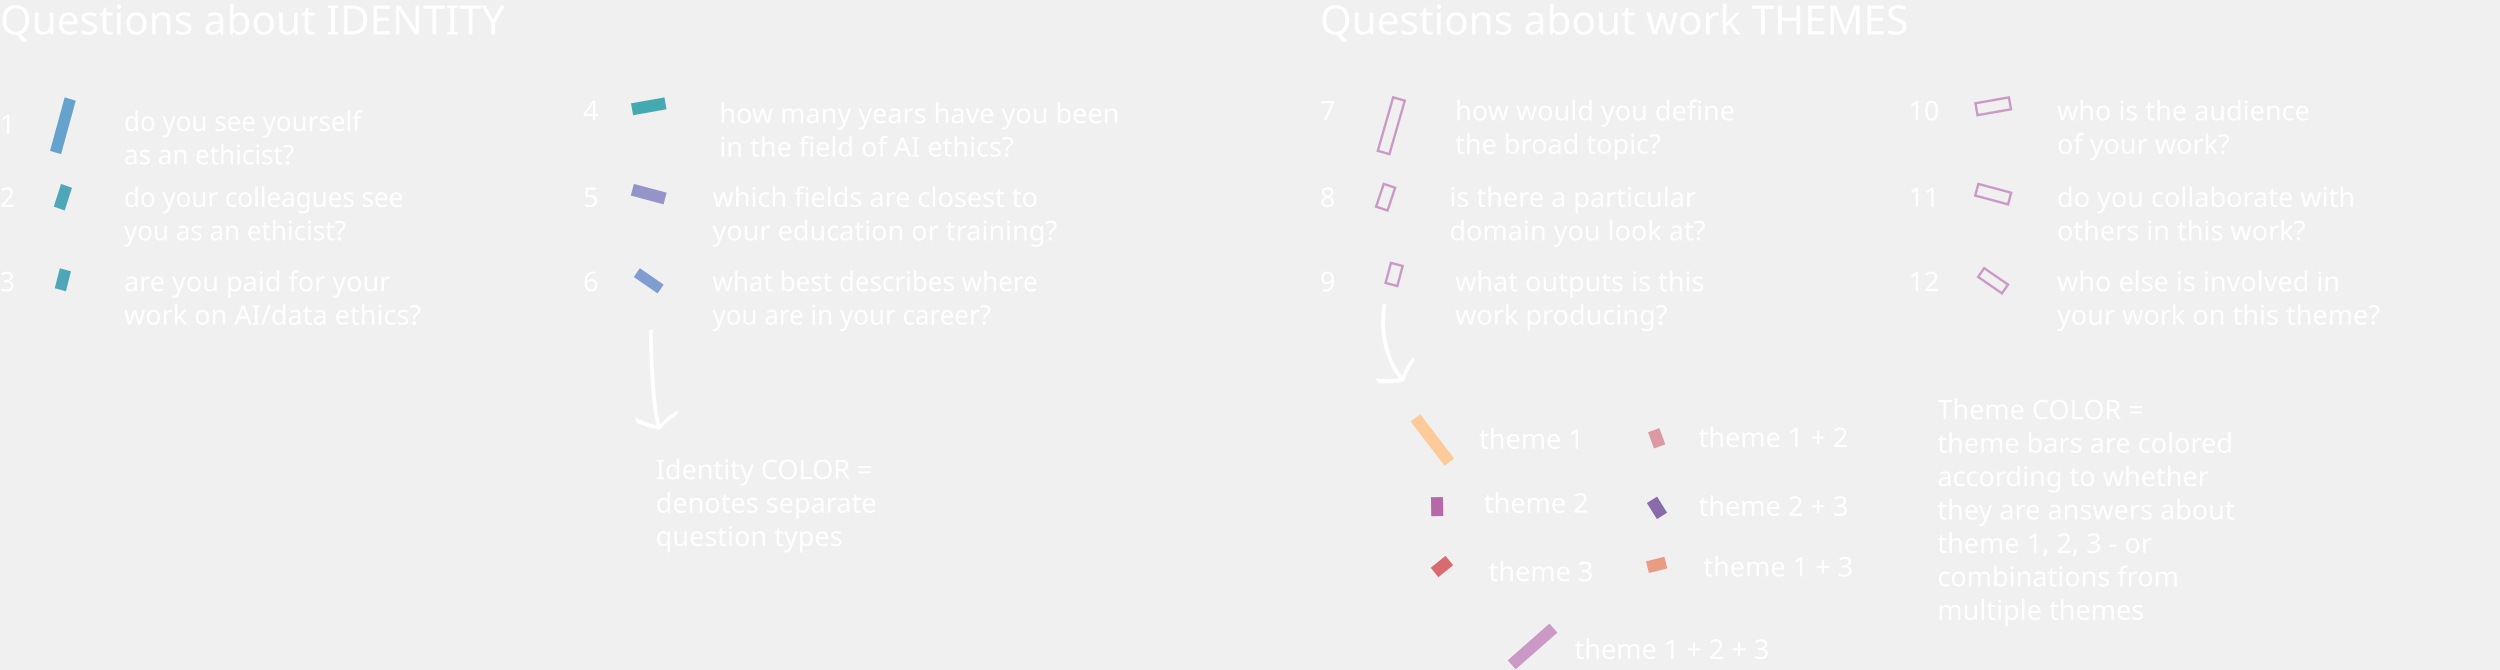
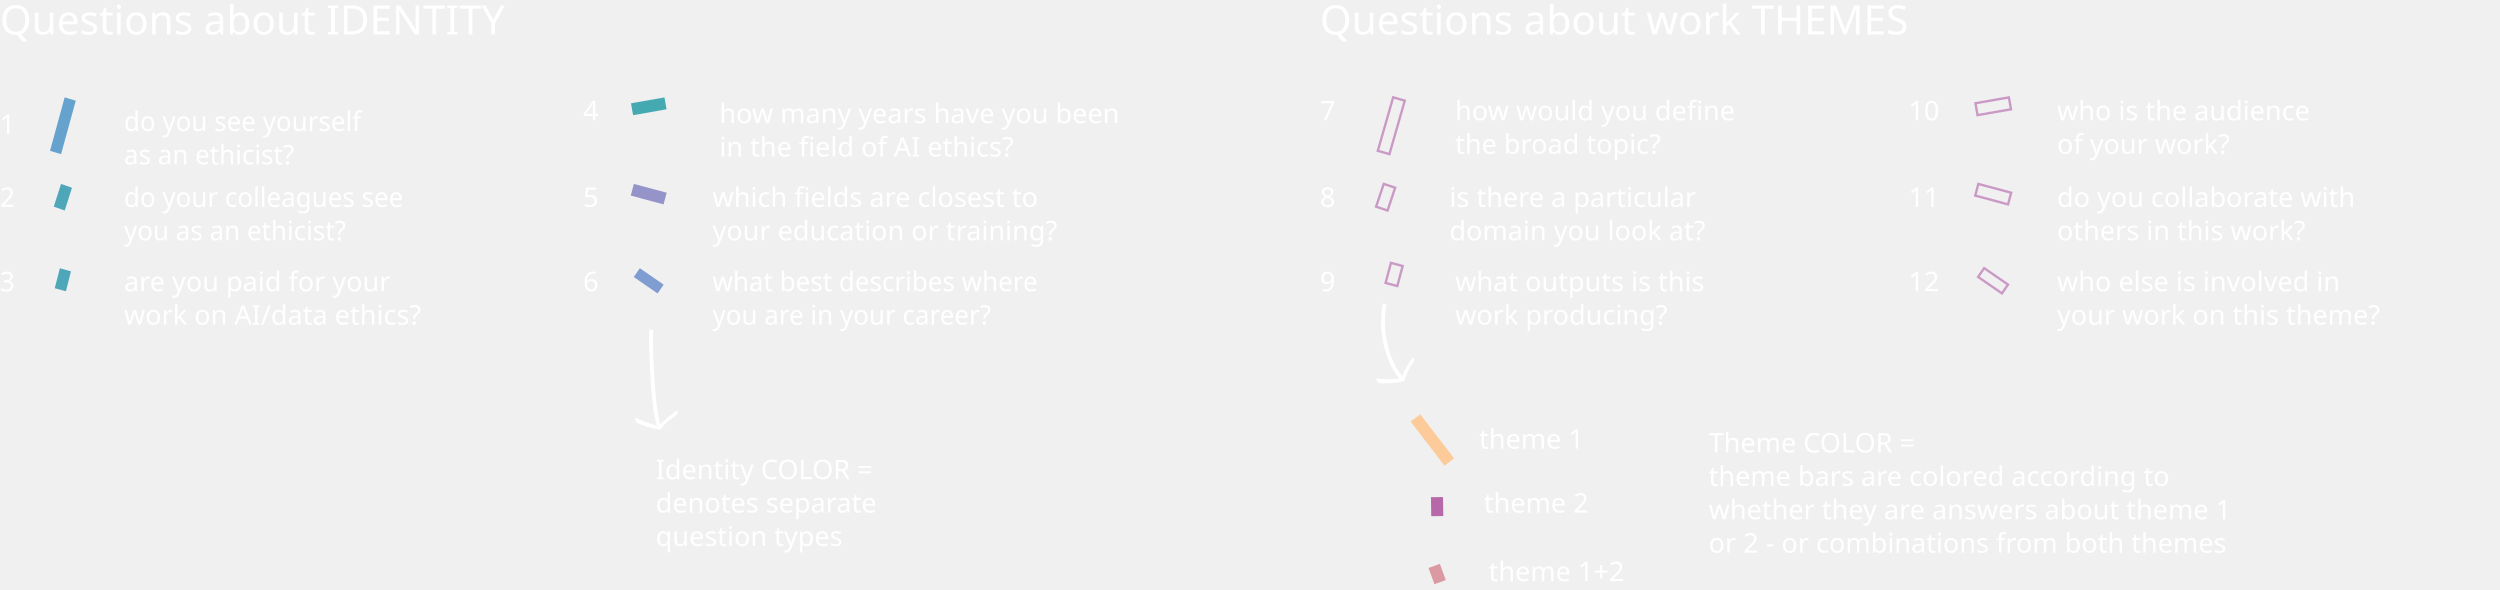
- <svg xmlns="http://www.w3.org/2000/svg" viewBox="0 0 523.93 140.29">
+ <svg xmlns="http://www.w3.org/2000/svg" viewBox="0 0 523.93 123.63">
  <defs>
    <style>
      .cls-1 {
        font-size: 5.67px;
      }

      .cls-1, .cls-2, .cls-8 {
        fill: #fff;
      }

      .cls-1, .cls-2 {
        font-family: IBMPlexMono, IBM Plex Mono;
      }

      .cls-2 {
        font-size: 8.5px;
      }

      .cls-3 {
        fill: #65a3ce;
      }

      .cls-4 {
        fill: #4ea7b9;
      }

      .cls-5 {
        fill: #45a9b2;
      }

      .cls-6 {
        fill: #9594c8;
      }

      .cls-7 {
        fill: #7f9dd1;
      }

      .cls-9 {
        fill: none;
        stroke: #ca99c5;
        stroke-miterlimit: 10;
        stroke-width: 0.5px;
      }

      .cls-10 {
        fill: #fccb99;
      }

      .cls-11 {
        fill: #b668a9;
      }

      .cls-12 {
-         fill: #d76b6e;
-       }
- 
-       .cls-13 {
-         fill: #ea9b83;
-       }
- 
-       .cls-14 {
-         fill: #ca99c5;
-       }
- 
-       .cls-15 {
-         fill: #896ba9;
-       }
- 
-       .cls-16 {
        fill: #db99a1;
      }
    </style>
  </defs>
  <g id="Layer_2" data-name="Layer 2">
    <g id="Layer_1-2" data-name="Layer 1">
      <text class="cls-1" transform="translate(137.42 100.42)">Identity COLOR = <tspan x="0" y="7">denotes separate </tspan>
        <tspan x="0" y="14">question types</tspan>
      </text>
      <text class="cls-2" transform="translate(0 7.22)">Questions about IDENTITY</text>
      <g>
        <text class="cls-1" transform="translate(25.98 27.45) scale(0.96 1)">do you see yourself <tspan x="0" y="7">as an ethicist?</tspan>
        </text>
        <polygon class="cls-3" points="12.8 32.31 10.48 31.61 13.55 20.41 15.88 21.1 12.8 32.31" />
        <text class="cls-1" transform="translate(0 28.05) scale(0.96 1)">1</text>
      </g>
      <g>
        <text class="cls-1" transform="translate(25.98 43.36) scale(0.96 1)">do your colleagues see <tspan x="0" y="7">you as an ethicist?</tspan>
        </text>
        <polygon class="cls-4" points="13.56 44.12 11.27 43.31 12.79 38.55 15.09 39.35 13.56 44.12" />
        <text class="cls-1" transform="translate(0 43.36) scale(0.96 1)">2</text>
      </g>
      <g>
        <text class="cls-1" transform="translate(25.98 61.03)">are you paid for your <tspan x="0" y="7">work on AI/data ethics?</tspan>
        </text>
        <polygon class="cls-4" points="13.81 61.05 11.47 60.4 12.55 56.22 14.88 56.87 13.81 61.05" />
        <text class="cls-1" transform="translate(0 61.03) scale(0.96 1)">3</text>
      </g>
      <g>
        <rect class="cls-5" x="132.4" y="21.01" width="7.12" height="2.53" transform="translate(-1.8 23.95) rotate(-10)" />
        <text class="cls-1" transform="translate(122.2 25.22)">4</text>
        <text class="cls-1" transform="translate(150.76 25.81)">how many years have you been <tspan x="0" y="7">in the field of AI ethics?</tspan>
        </text>
      </g>
      <g>
        <text class="cls-1" transform="translate(149.32 43.36)">which fields are closest to <tspan x="0" y="7">your education or training?</tspan>
        </text>
        <rect class="cls-6" x="134.69" y="37.13" width="2.53" height="7.12" transform="translate(61.46 161.48) rotate(-75)" />
        <text class="cls-1" transform="translate(122.2 43.36)">5</text>
      </g>
      <g>
        <text class="cls-1" transform="translate(149.32 61.03) scale(0.96 1)">what best describes where <tspan x="0" y="7">you are in your career?</tspan>
        </text>
        <rect class="cls-7" x="134.84" y="55.83" width="2.24" height="6.07" transform="translate(10.28 137.32) rotate(-55.39)" />
        <text class="cls-1" transform="translate(122.2 61.03)">6</text>
      </g>
      <path class="cls-8" d="M138.44,90.06a15.68,15.68,0,0,1-5.17-1.57c-.09-.38-.14-.72-.19-1,.73.31,1.49.64,2.25.93.38.15.76.28,1.13.41s.79.25,1.17.34a23.88,23.88,0,0,1-.73-3.77c-.34-2.71-.53-5.43-.67-8.14-.06-1.36-.12-2.72-.15-4.08a41,41,0,0,1,0-4.14l.78.14c-.09,1.23,0,2.66,0,4s.09,2.7.15,4c.14,2.7.33,5.4.67,8.07a23.66,23.66,0,0,0,.69,3.64c.28-.28.55-.54.84-.78s.59-.51.88-.75c.6-.47,1.2-.92,1.83-1.38,0,.26.08.53.13.75-.66.47-1.33,1-1.95,1.5-.31.25-.62.57-.91.84A4,4,0,0,0,138.44,90.06Z" />
      <text class="cls-1" transform="translate(304.95 25.22)">how would you define <tspan x="0" y="7">the broad topic?</tspan>
      </text>
      <rect class="cls-9" x="285.76" y="25.09" width="11.66" height="2.53" transform="translate(185.87 299.38) rotate(-74)" />
      <text class="cls-1" transform="translate(276.63 25.22)">7</text>
      <text class="cls-1" transform="translate(431.09 25.22)">who is the audience <tspan x="0" y="7">of your work?</tspan>
      </text>
      <rect class="cls-9" x="414.16" y="21.01" width="7.12" height="2.53" transform="translate(2.48 72.87) rotate(-10)" />
      <text class="cls-1" transform="translate(399.96 25.22)">10</text>
      <text class="cls-1" transform="translate(303.76 43.36)">is there a particular <tspan x="0" y="7">domain you look at?</tspan>
      </text>
      <rect class="cls-9" x="287.88" y="40.07" width="5.03" height="2.53" transform="translate(159.05 303.6) rotate(-71.5)" />
      <text class="cls-1" transform="translate(276.63 43.36)">8</text>
      <g>
        <text class="cls-1" transform="translate(431.09 43.36)">do you collaborate with <tspan x="0" y="7">others in this work?</tspan>
        </text>
        <rect class="cls-9" x="416.46" y="37.13" width="2.53" height="7.12" transform="translate(270.3 433.65) rotate(-75)" />
        <text class="cls-1" transform="translate(399.96 43.36)">11</text>
      </g>
      <text class="cls-1" transform="translate(304.95 61.03)">what outputs is this <tspan x="0" y="7">work producing?</tspan>
      </text>
      <rect class="cls-9" x="289.42" y="57.37" width="4.33" height="2.53" transform="matrix(0.26, -0.97, 0.97, 0.26, 159.48, 325.11)" />
      <text class="cls-1" transform="translate(276.63 61.03)">9</text>
      <g>
        <text class="cls-1" transform="translate(431.09 61.03)">who else is involved in <tspan x="0" y="7">your work on this theme?</tspan>
        </text>
        <rect class="cls-9" x="416.6" y="55.82" width="2.24" height="6.07" transform="translate(131.99 369.21) rotate(-55.39)" />
        <text class="cls-1" transform="translate(399.96 61.03)">12</text>
      </g>
      <text class="cls-2" transform="translate(276.63 7.22)">Questions about work THEMES</text>
-       <text class="cls-1" transform="translate(406.01 87.87)">Theme COLOR = <tspan x="0" y="7">theme bars are colored </tspan>
-         <tspan x="0" y="14">according to whether </tspan>
-         <tspan x="0" y="21">they are answers about </tspan>
-         <tspan x="0" y="28">theme 1, 2, 3 - or </tspan>
-         <tspan x="0" y="35">combinations from </tspan>
-         <tspan x="0" y="42">multiple themes</tspan>
+       <text class="cls-1" transform="translate(358.08 94.82)">Theme COLOR = <tspan x="0" y="7">theme bars are colored according to </tspan>
+         <tspan x="0" y="14">whether they are answers about theme 1 </tspan>
+         <tspan x="0" y="21">or 2 - or combinations from both themes</tspan>
      </text>
      <g>
        <text class="cls-1" transform="translate(309.97 94.02)">theme 1</text>
        <text class="cls-1" transform="translate(310.97 107.43)">theme 2</text>
-         <text class="cls-1" transform="translate(311.97 121.79)">theme 3</text>
-         <text class="cls-1" transform="translate(355.97 93.7)">theme 1 + 2</text>
-         <text class="cls-1" transform="translate(355.97 108.09)">theme 2 + 3</text>
-         <text class="cls-1" transform="translate(329.97 138.08)">theme 1 + 2 + 3</text>
+         <text class="cls-1" transform="translate(311.97 121.79)">theme 1+2</text>
        <rect class="cls-10" x="298.92" y="86.37" width="2.53" height="11.66" transform="translate(5.9 201.8) rotate(-37.5)" />
        <rect class="cls-11" x="299.92" y="104.19" width="2.53" height="3.98" transform="translate(-1.58 4.58) rotate(-0.87)" />
-         <rect class="cls-12" x="299.19" y="117.11" width="3.98" height="2.53" transform="matrix(0.78, -0.63, 0.63, 0.78, -7.31, 216.13)" />
-         <text class="cls-1" transform="translate(356.97 120.79)">theme 1 + 3</text>
-         <rect class="cls-13" x="345.19" y="117.11" width="3.98" height="2.53" transform="translate(-18.32 87.51) rotate(-14)" />
-         <rect class="cls-14" x="315.35" y="134.22" width="11.66" height="2.53" transform="translate(-9.32 246.31) rotate(-41.41)" />
-         <rect class="cls-15" x="345.99" y="104.44" width="2.53" height="3.98" transform="translate(-3.63 200.19) rotate(-32)" />
-         <rect class="cls-16" x="345.92" y="90.05" width="2.53" height="3.63" transform="translate(-10.48 124.27) rotate(-20)" />
+         <rect class="cls-12" x="299.92" y="118.49" width="2.53" height="3.63" transform="translate(-22.98 110.26) rotate(-20)" />
        <path class="cls-8" d="M294.28,79.87a17.14,17.14,0,0,1-5.35.44,10.66,10.66,0,0,1-.62-1,18.31,18.31,0,0,0,4.91,0,15.07,15.07,0,0,1-2-3.29,21.23,21.23,0,0,1-1.42-12.39l.78.15a20.5,20.5,0,0,0,1.36,11.91,14.27,14.27,0,0,0,1.93,3.12,15.61,15.61,0,0,1,2.26-3.92c.11.19.21.38.33.55A15.09,15.09,0,0,0,294.28,79.87Z" />
      </g>
    </g>
  </g>
</svg>
